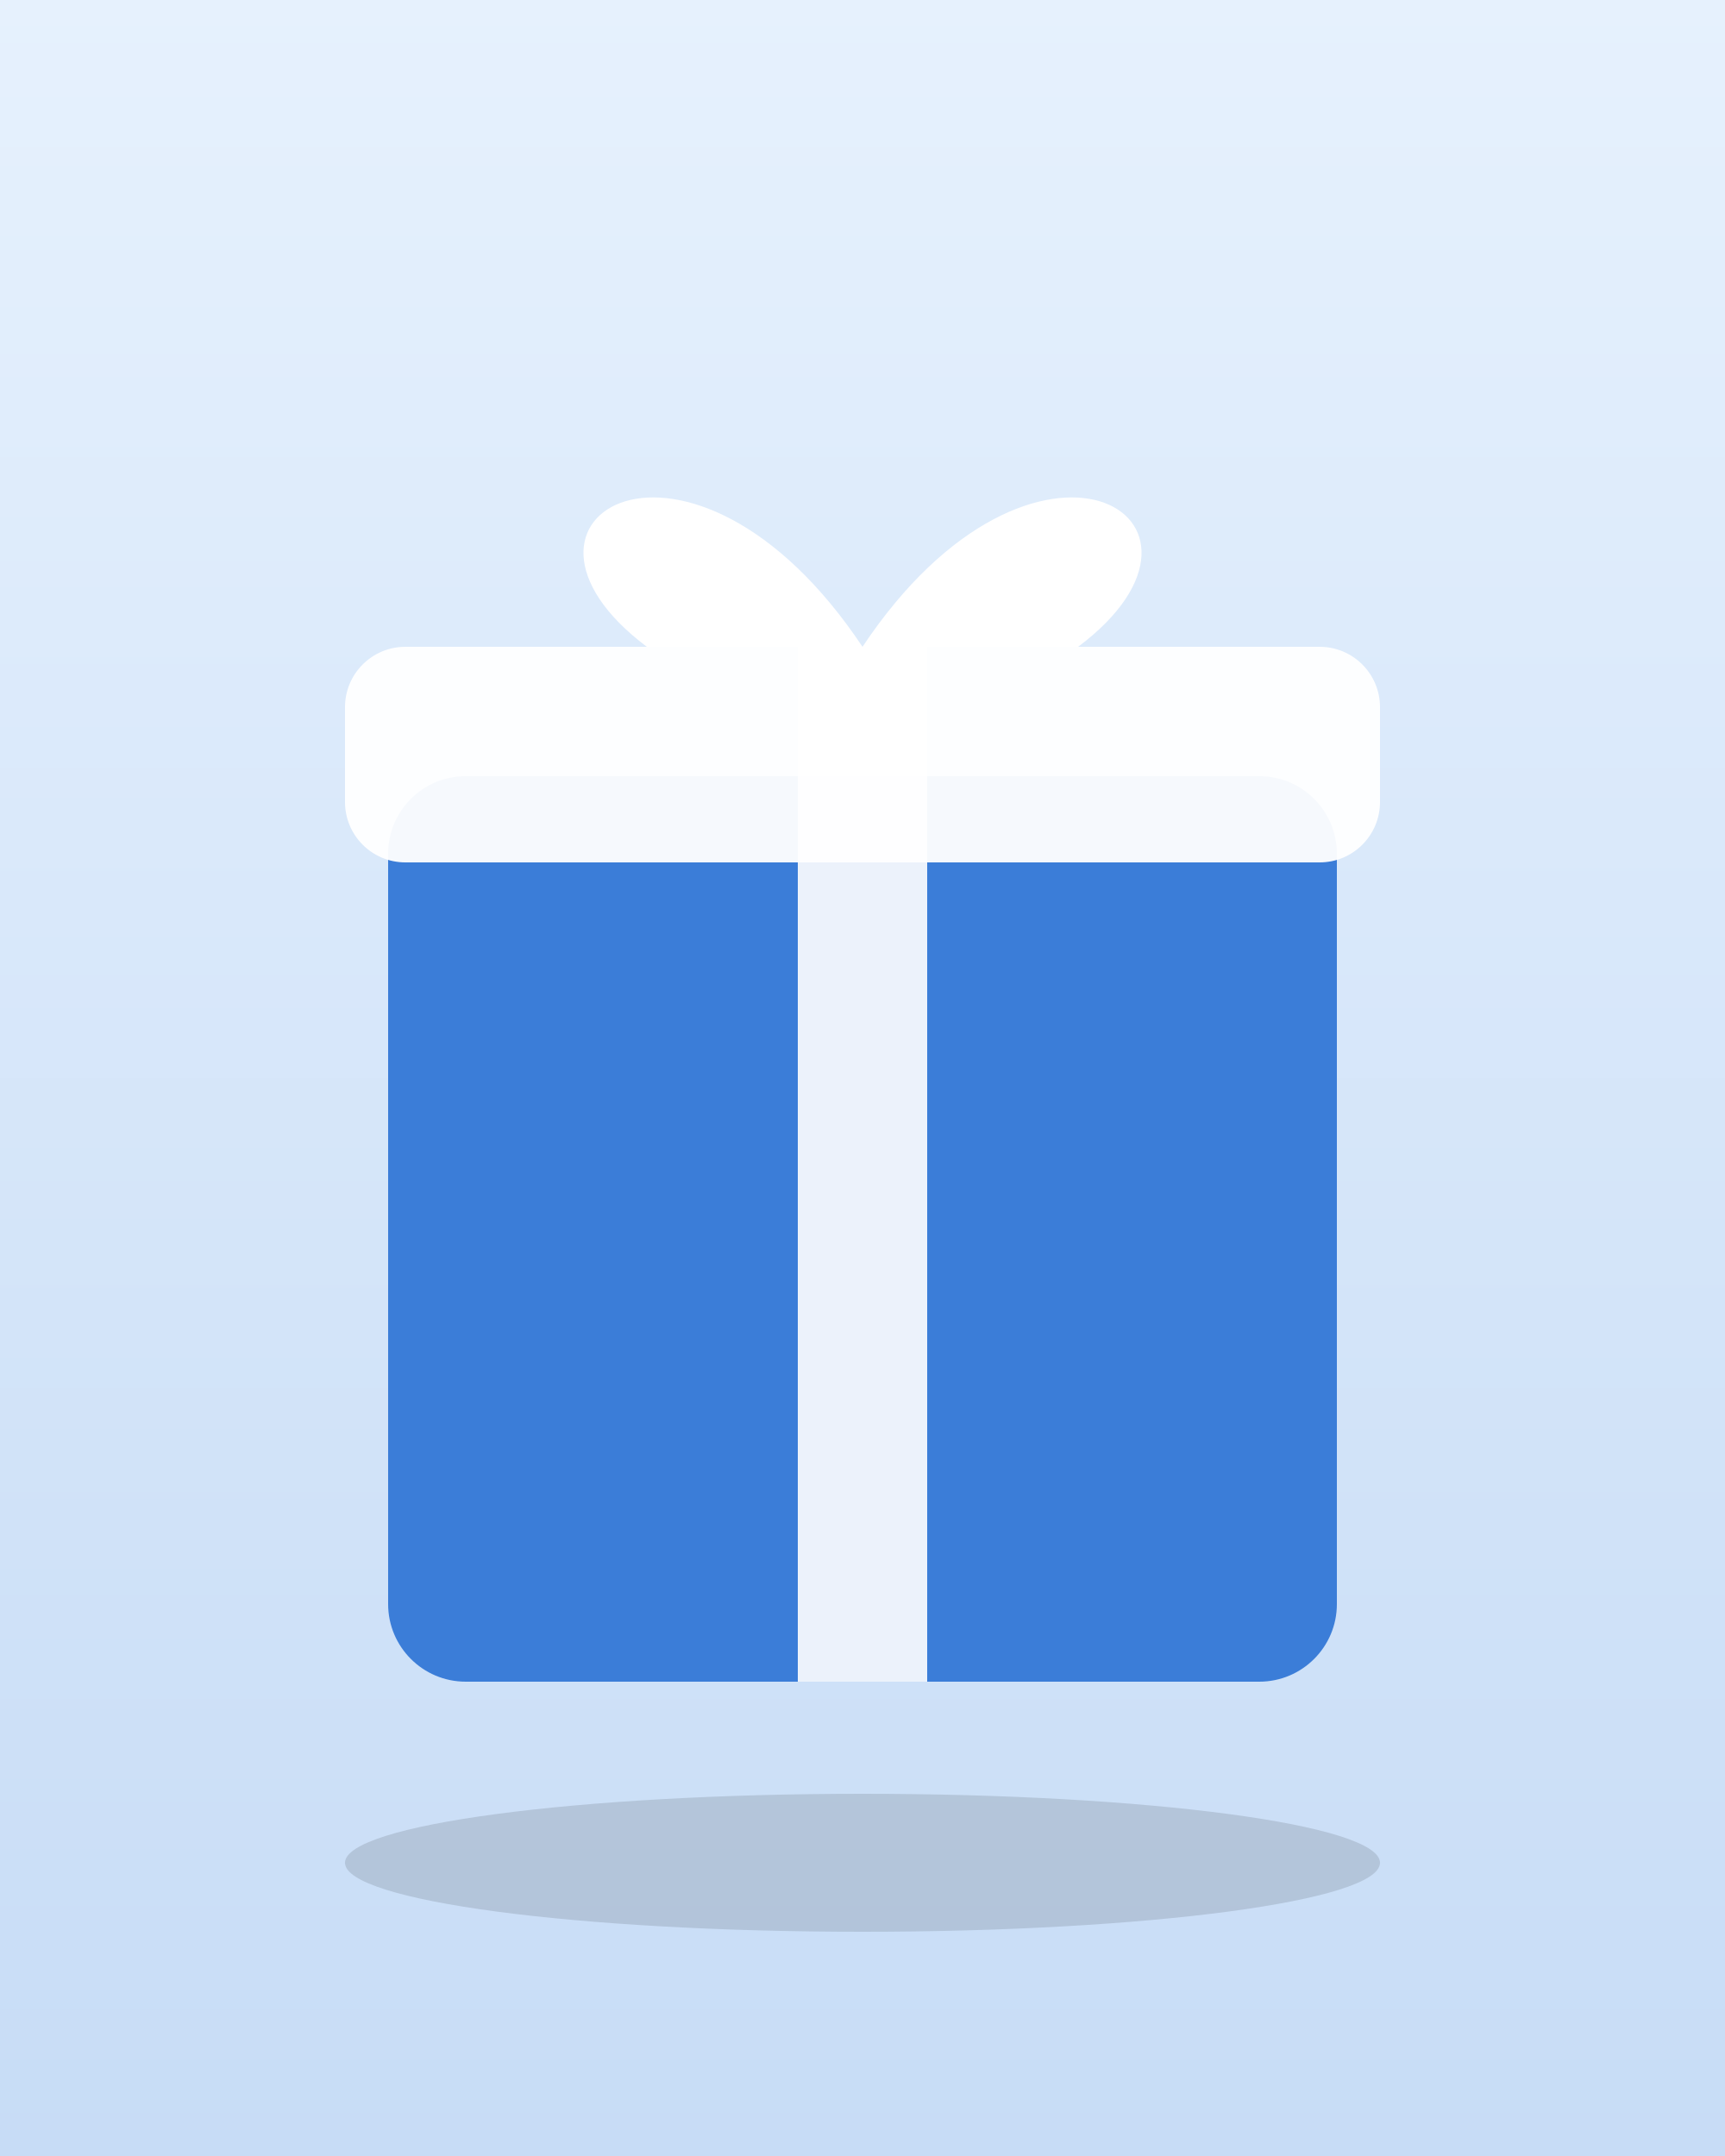
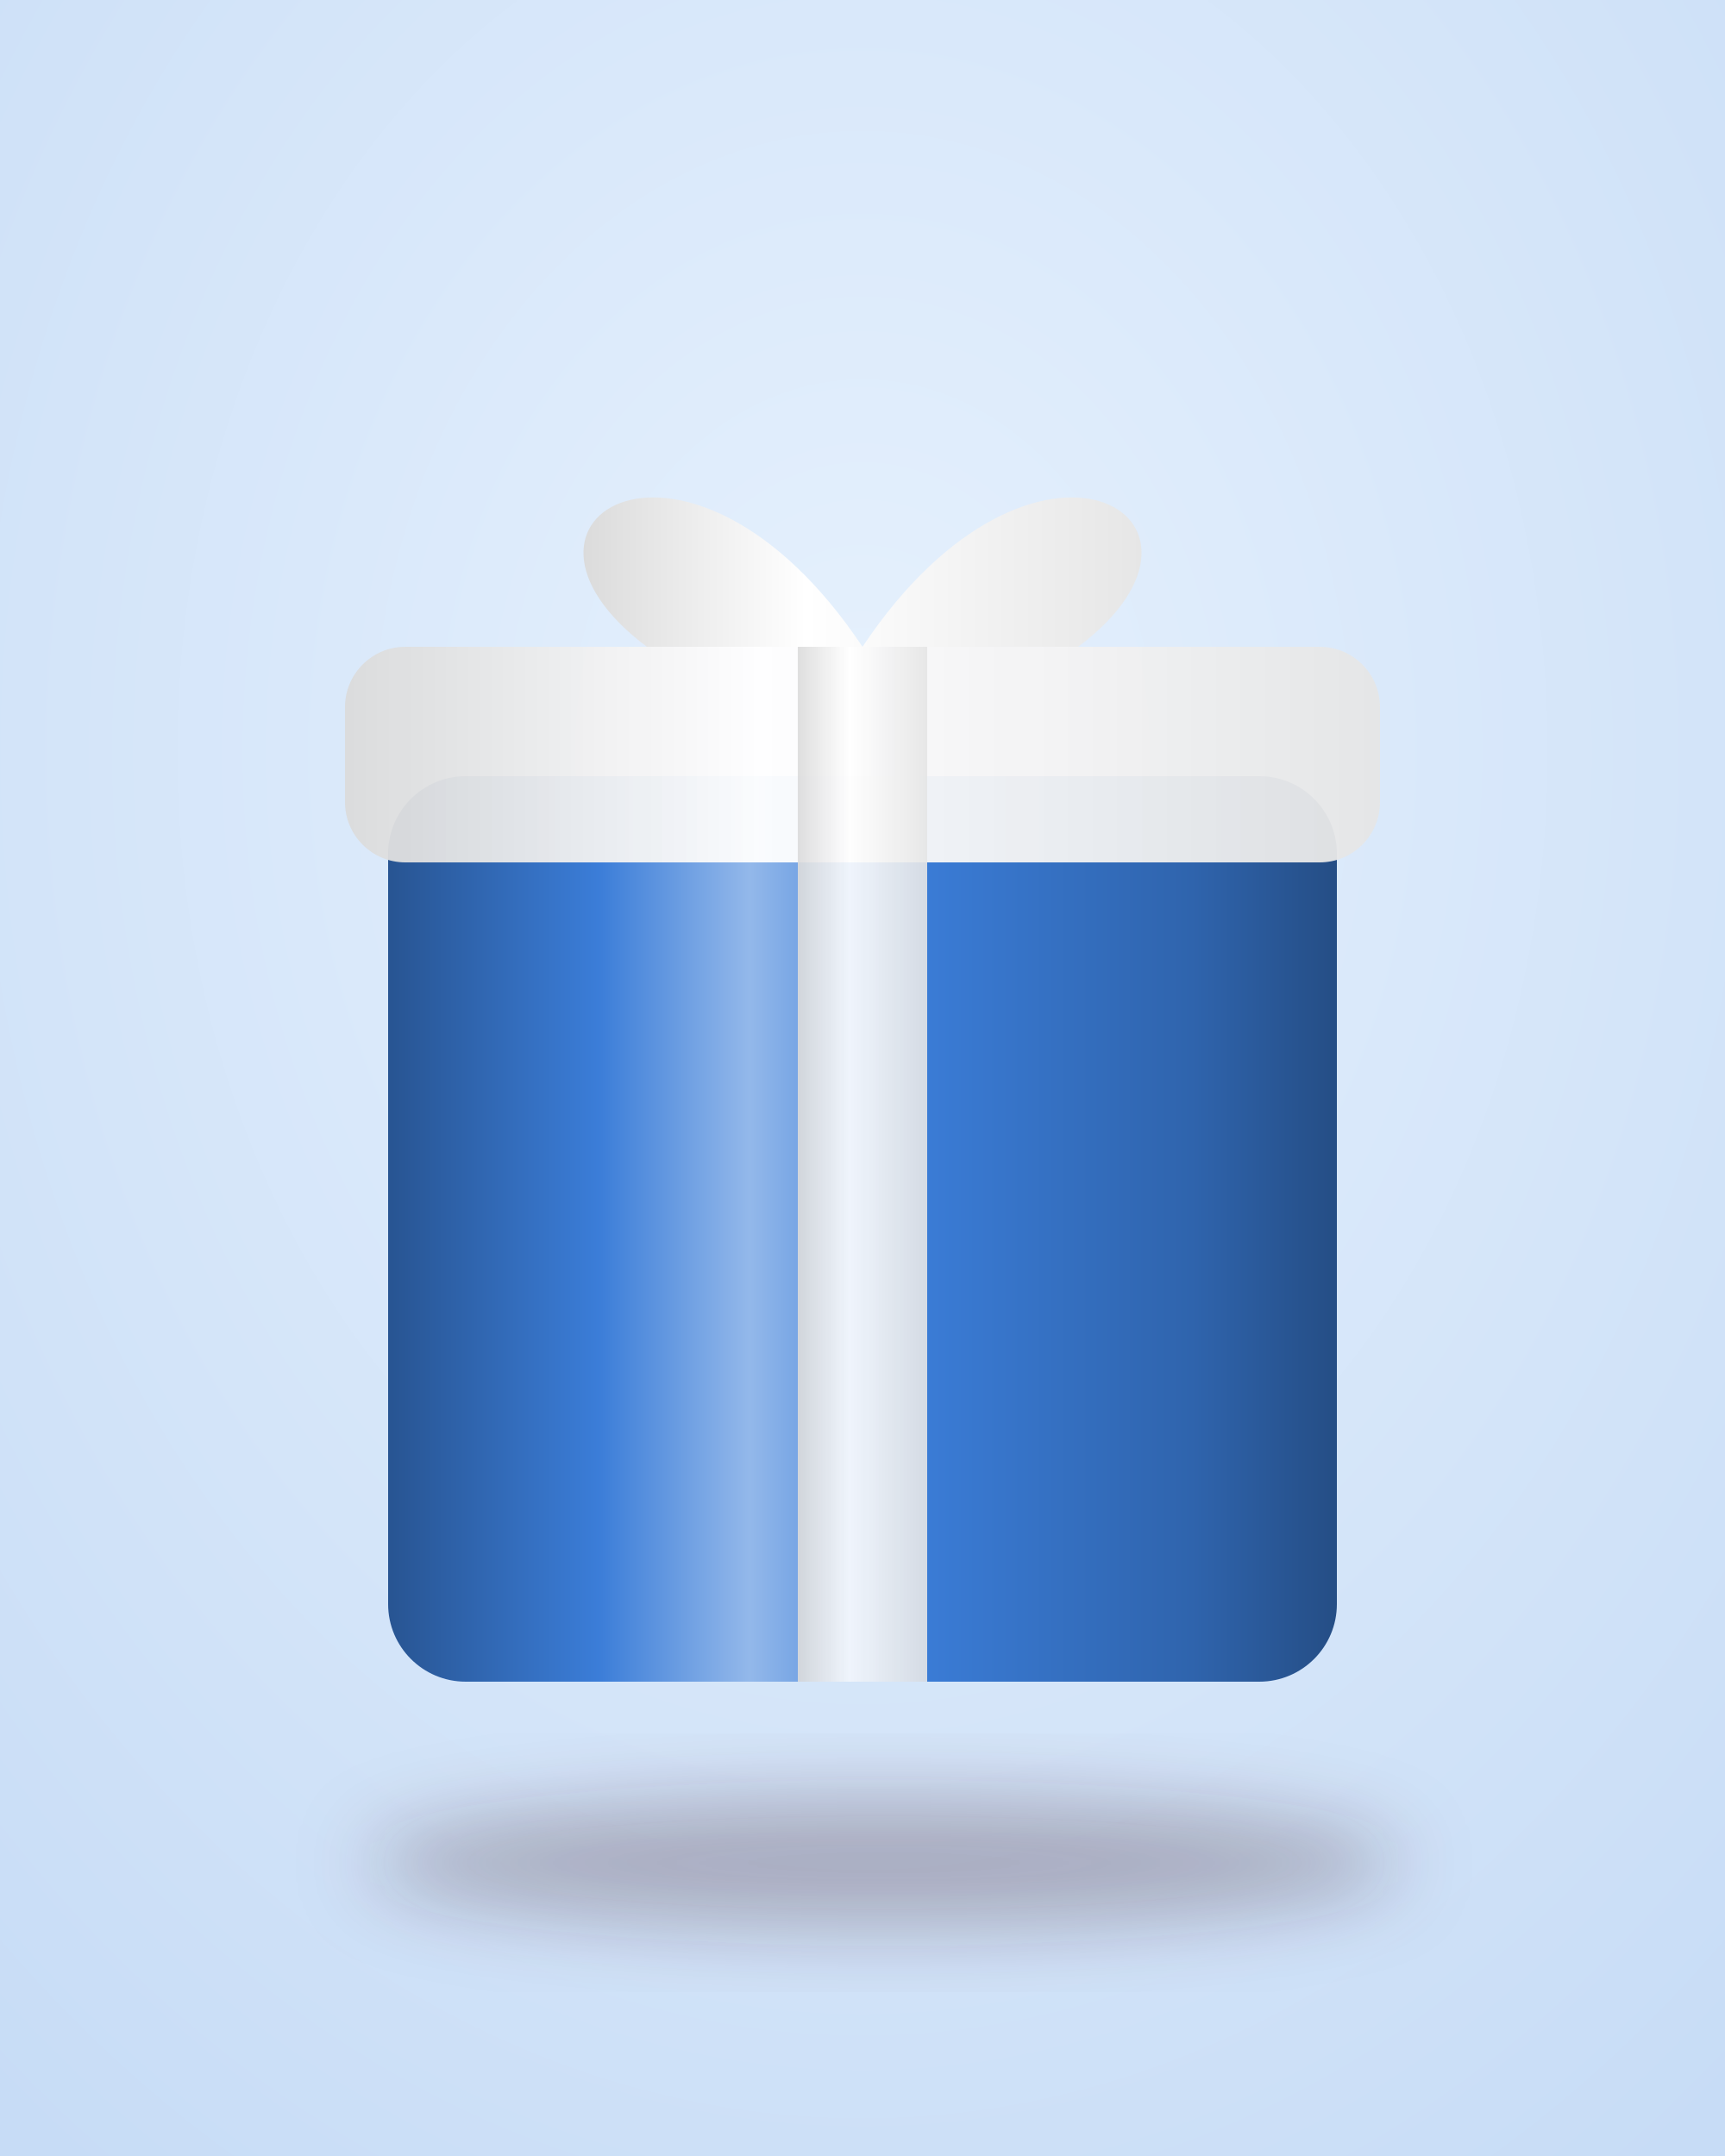
<svg xmlns="http://www.w3.org/2000/svg" viewBox="0 0 400 500">
  <defs>
-     <linearGradient id="g" x1="0" y1="0" x2="0" y2="1">
+     <radialGradient id="g" cx=".5" cy=".35" r=".8">
      <stop offset="0" stop-color="#e6f1fd" />
      <stop offset="1" stop-color="#c7dcf6" />
+     </radialGradient>
+     <linearGradient id="m" x1="0" y1="0" x2="1" y2="0">
+       <stop offset="0" stop-color="#285593" />
+       <stop offset=".22" stop-color="#3b7dd8" />
+       <stop offset=".38" stop-color="#93b8ea" />
+       <stop offset=".55" stop-color="#3b7dd8" />
+       <stop offset=".85" stop-color="#2f64ad" />
+       <stop offset="1" stop-color="#254e86" />
    </linearGradient>
+     <linearGradient id="l" x1="0" y1="0" x2="1" y2="0">
+       <stop offset="0" stop-color="#dbdbdb" />
+       <stop offset=".4" stop-color="#ffffff" />
+       <stop offset="1" stop-color="#e6e6e6" />
+     </linearGradient>
+     <filter id="b" x="-20%" y="-50%" width="140%" height="200%">
+       <feGaussianBlur stdDeviation="9" />
+     </filter>
  </defs>
  <rect width="400" height="500" fill="url(#g)" />
-   <ellipse cx="200" cy="432" rx="120" ry="16" fill="#000" opacity=".12" />
+   <ellipse cx="205" cy="432" rx="120" ry="15" fill="#3a1428" opacity=".28" filter="url(#b)" />
  <g>
-     <rect x="90" y="180" width="220" height="210" rx="18" fill="#3b7dd8" />
-     <rect x="80" y="150" width="240" height="50" rx="14" fill="#ffffff" opacity=".95" />
-     <rect x="185" y="150" width="30" height="240" fill="#ffffff" opacity=".9" />
-     <path d="M200 150 C160 90 110 120 150 150 Z M200 150 C240 90 290 120 250 150 Z" fill="#ffffff" />
+     <rect x="90" y="180" width="220" height="210" rx="18" fill="url(#m)" />
+     <rect x="80" y="150" width="240" height="50" rx="14" fill="url(#l)" opacity=".95" />
+     <rect x="185" y="150" width="30" height="240" fill="url(#l)" opacity=".9" />
+     <path d="M200 150 C160 90 110 120 150 150 Z M200 150 C240 90 290 120 250 150 Z" fill="url(#l)" />
  </g>
</svg>
